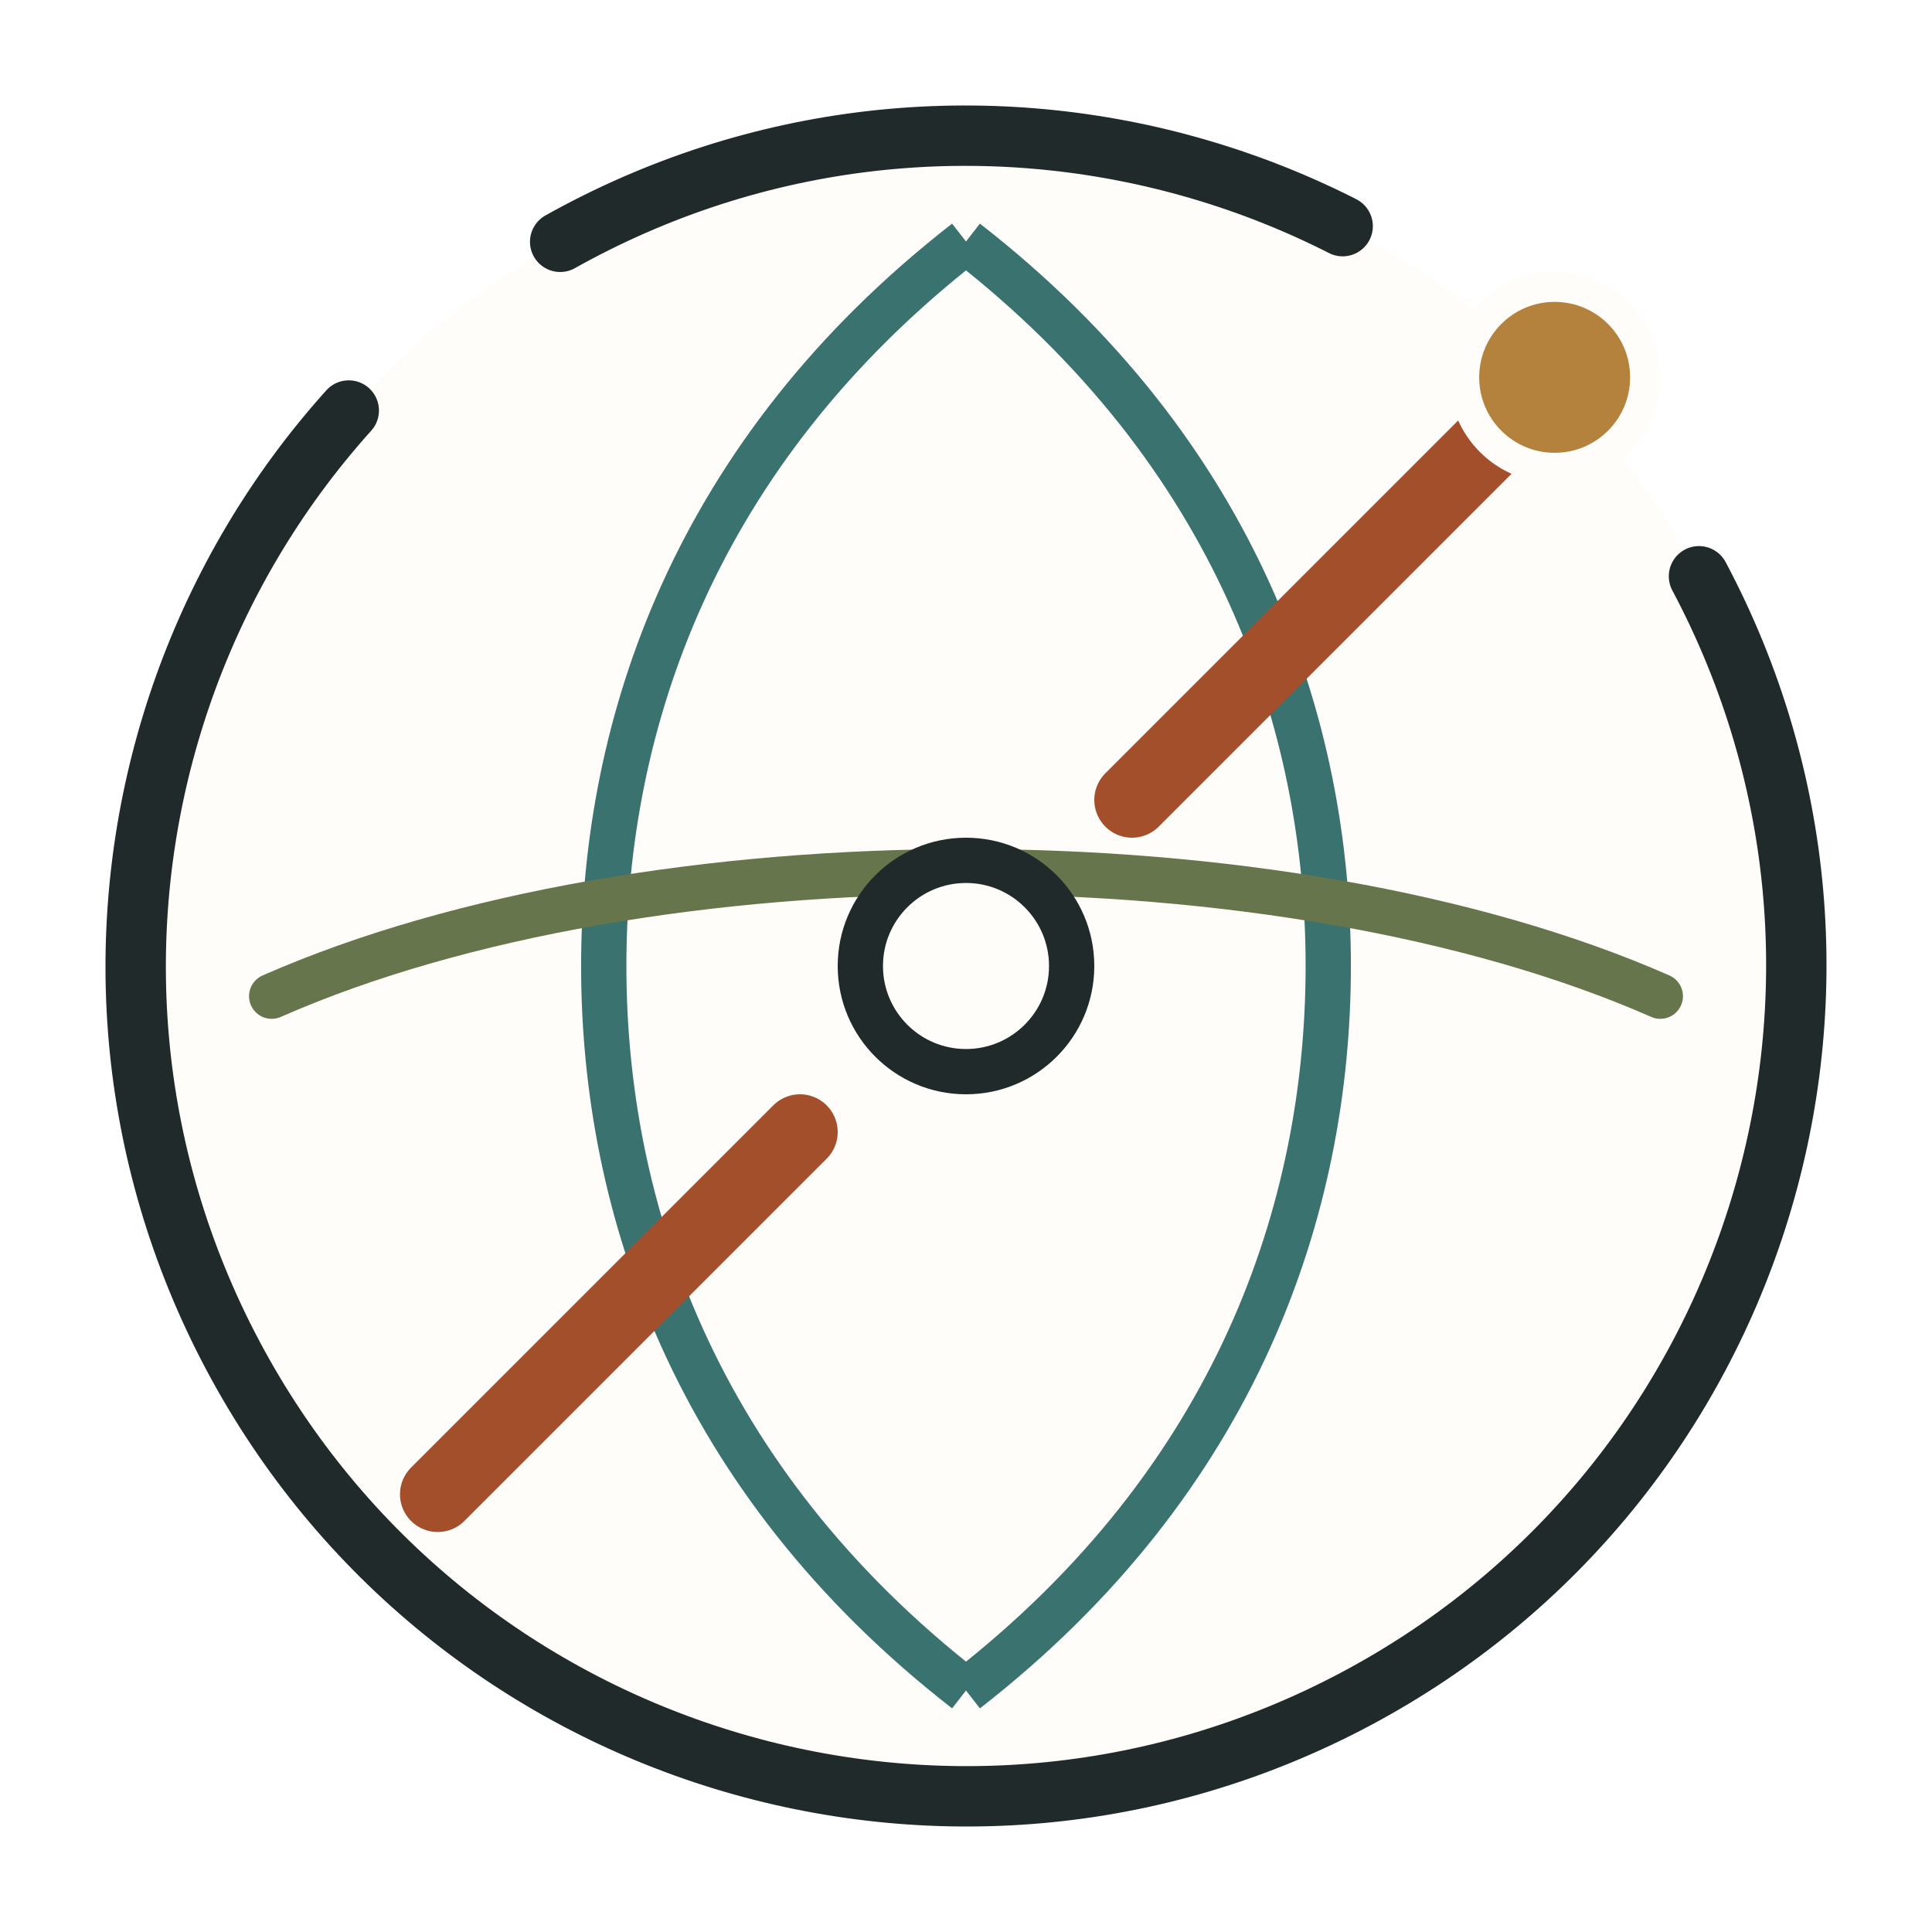
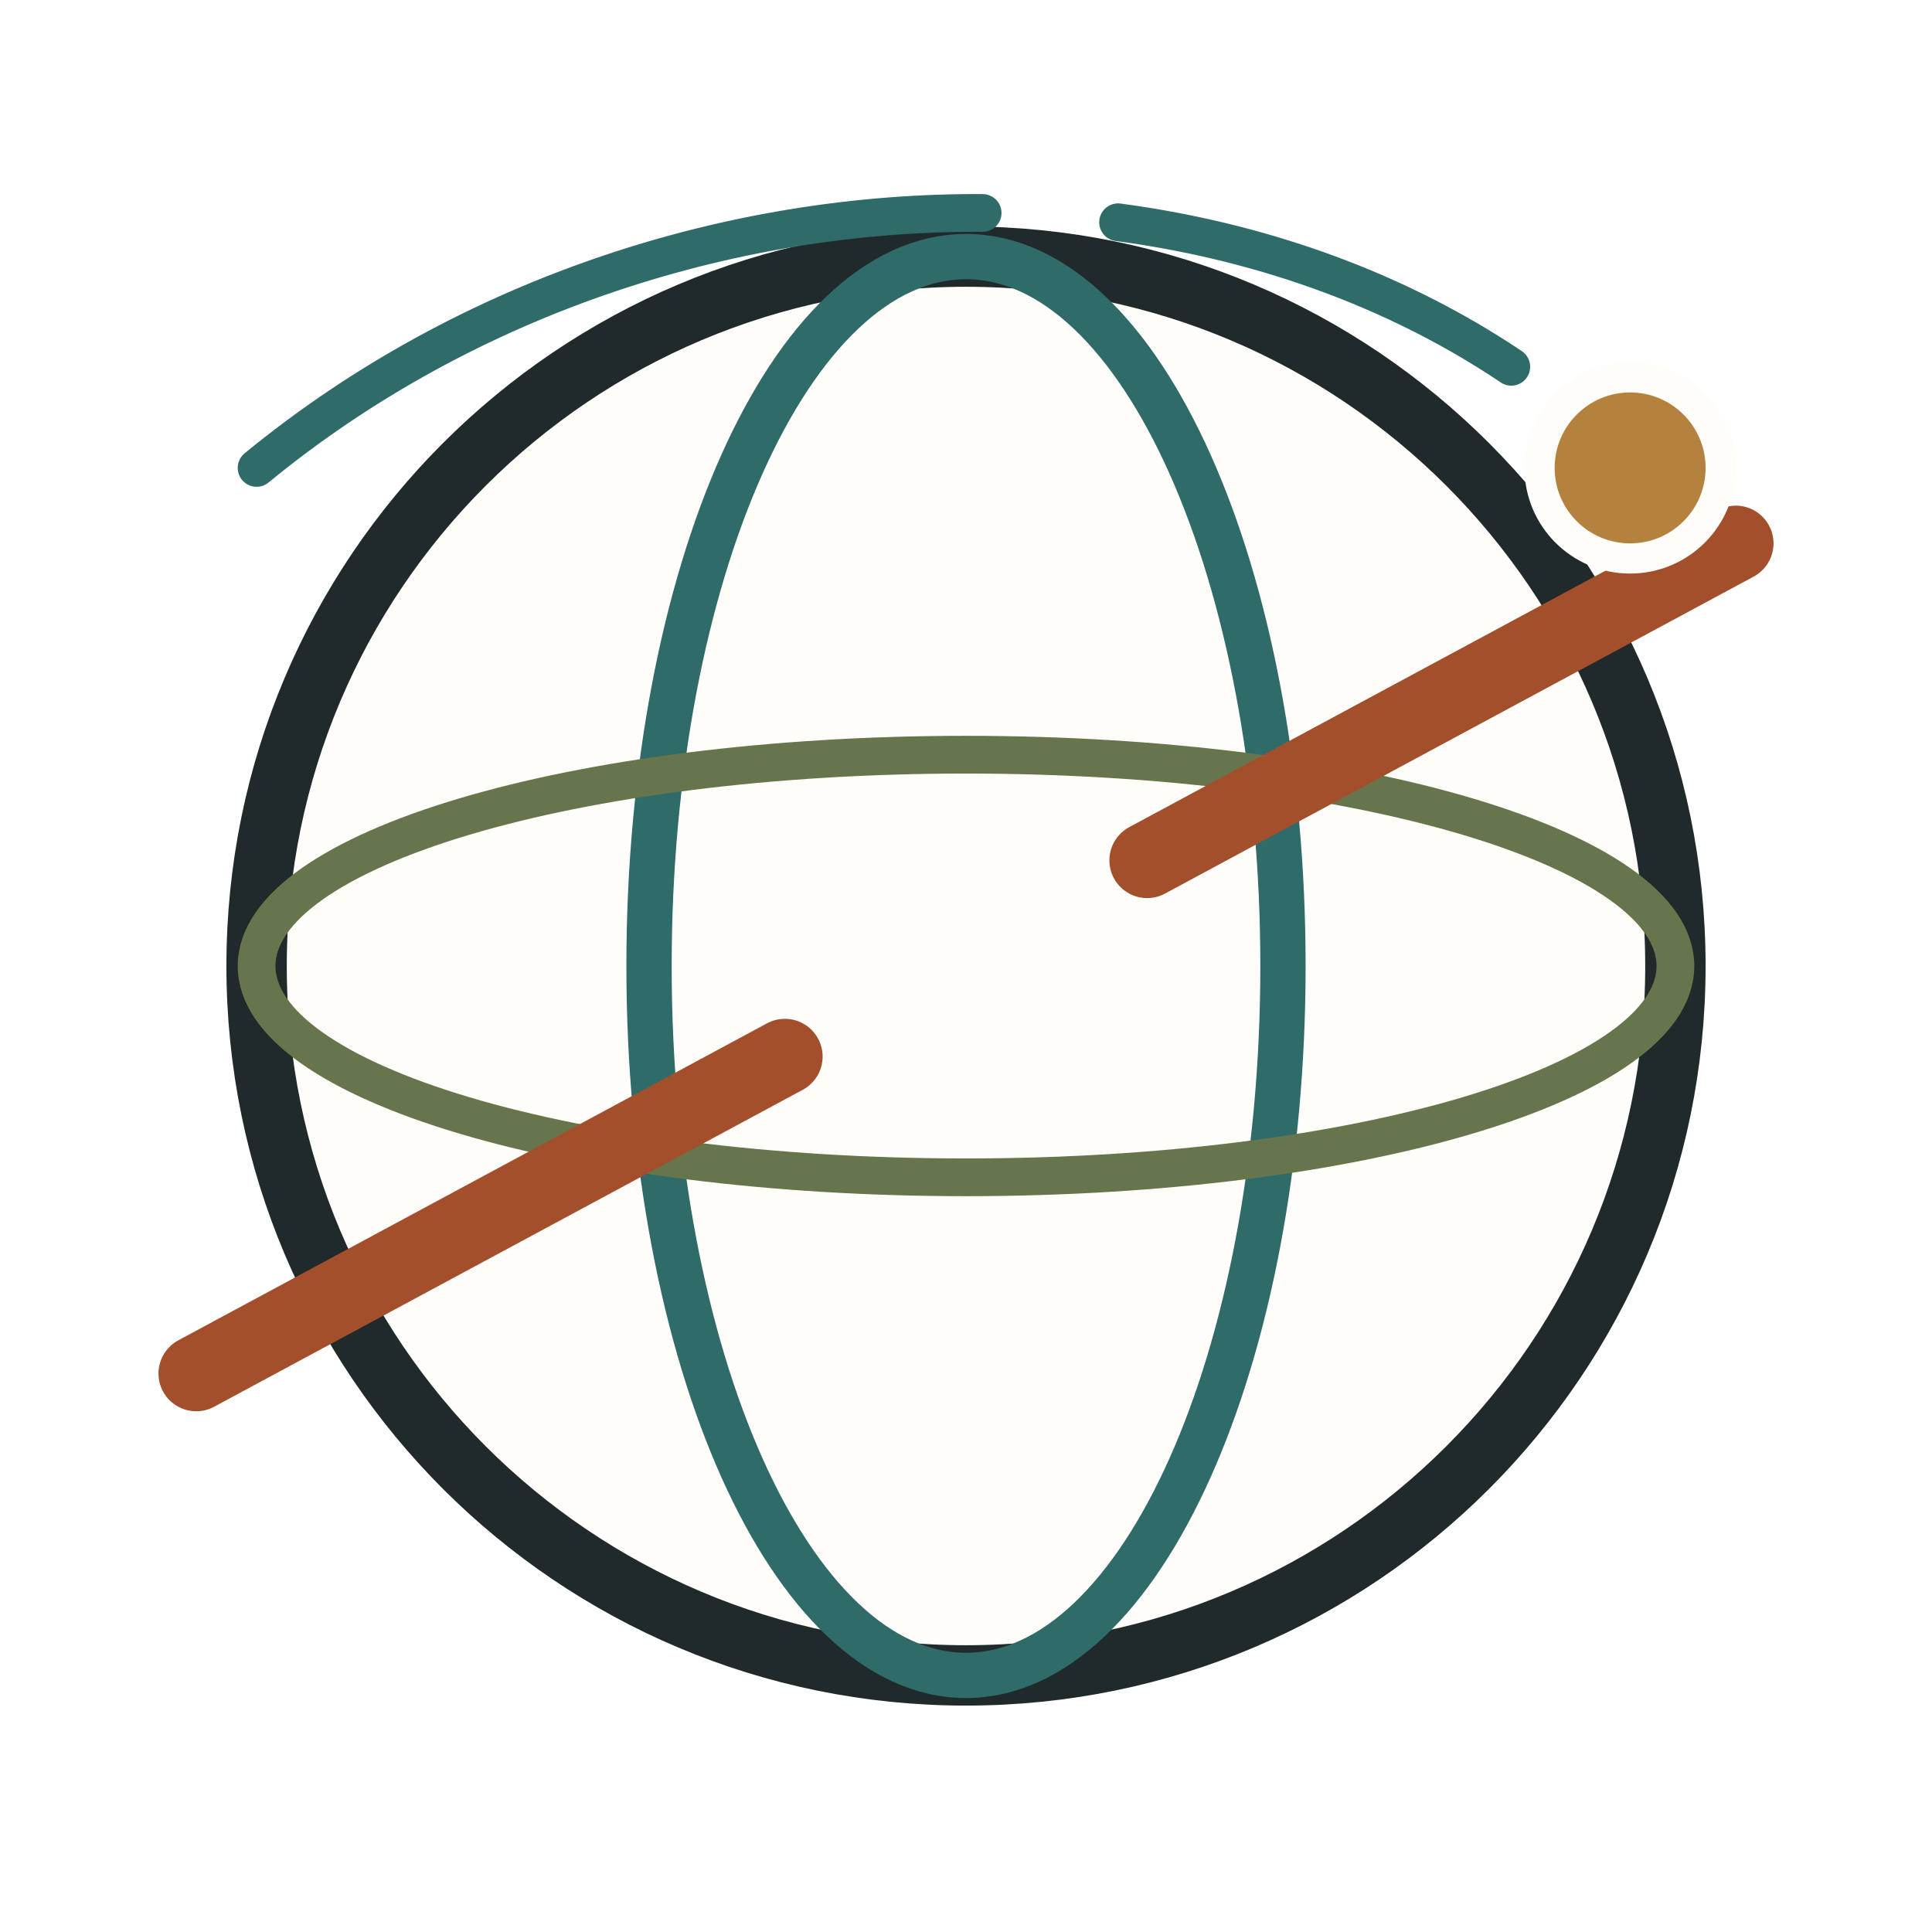
<svg xmlns="http://www.w3.org/2000/svg" viewBox="0 0 128 128" role="img" aria-labelledby="title desc">
-   <circle cx="64" cy="64" r="55" fill="#fffdf9" stroke="#202a2b" stroke-width="4" stroke-dasharray="240 18 54 34" stroke-linecap="round" transform="rotate(-28 64 64)" />
-   <path d="M64 16c-18 14-24 32-24 48s6 34 24 48M64 16c18 14 24 32 24 48s-6 34-24 48" fill="none" stroke="#2f6b68" stroke-width="3" opacity="0.95" />
-   <path d="M18 66c25-11 67-11 92 0" fill="none" stroke="#66754c" stroke-width="3" stroke-linecap="round" />
-   <path d="M29 99 53 75M75 53l24-24" fill="none" stroke="#a34f2b" stroke-width="5" stroke-linecap="round" />
-   <circle cx="64" cy="64" r="7" fill="#fffdf9" stroke="#202a2b" stroke-width="3" />
-   <circle cx="103" cy="25" r="6" fill="#b4823d" stroke="#fffdf9" stroke-width="2" />
+   <circle cx="64" cy="64" r="47" fill="#fffdf9" stroke="#202a2b" stroke-width="4" />
+   <ellipse cx="64" cy="64" rx="21" ry="47" fill="none" stroke="#2f6b68" stroke-width="3" />
+   <ellipse cx="64" cy="64" rx="47" ry="14" fill="none" stroke="#66754c" stroke-width="2.5" />
+   <path d="M13 91 52 70M76 57l39-21" fill="none" stroke="#a34f2b" stroke-width="5" stroke-linecap="round" />
+   <path d="M17 31c28-23 72-23 94 3" fill="none" stroke="#2f6b68" stroke-width="2.5" stroke-dasharray="52 9 28" stroke-linecap="round" />
+   <circle cx="108" cy="31" r="6" fill="#b4823d" stroke="#fffdf9" stroke-width="2" />
</svg>
